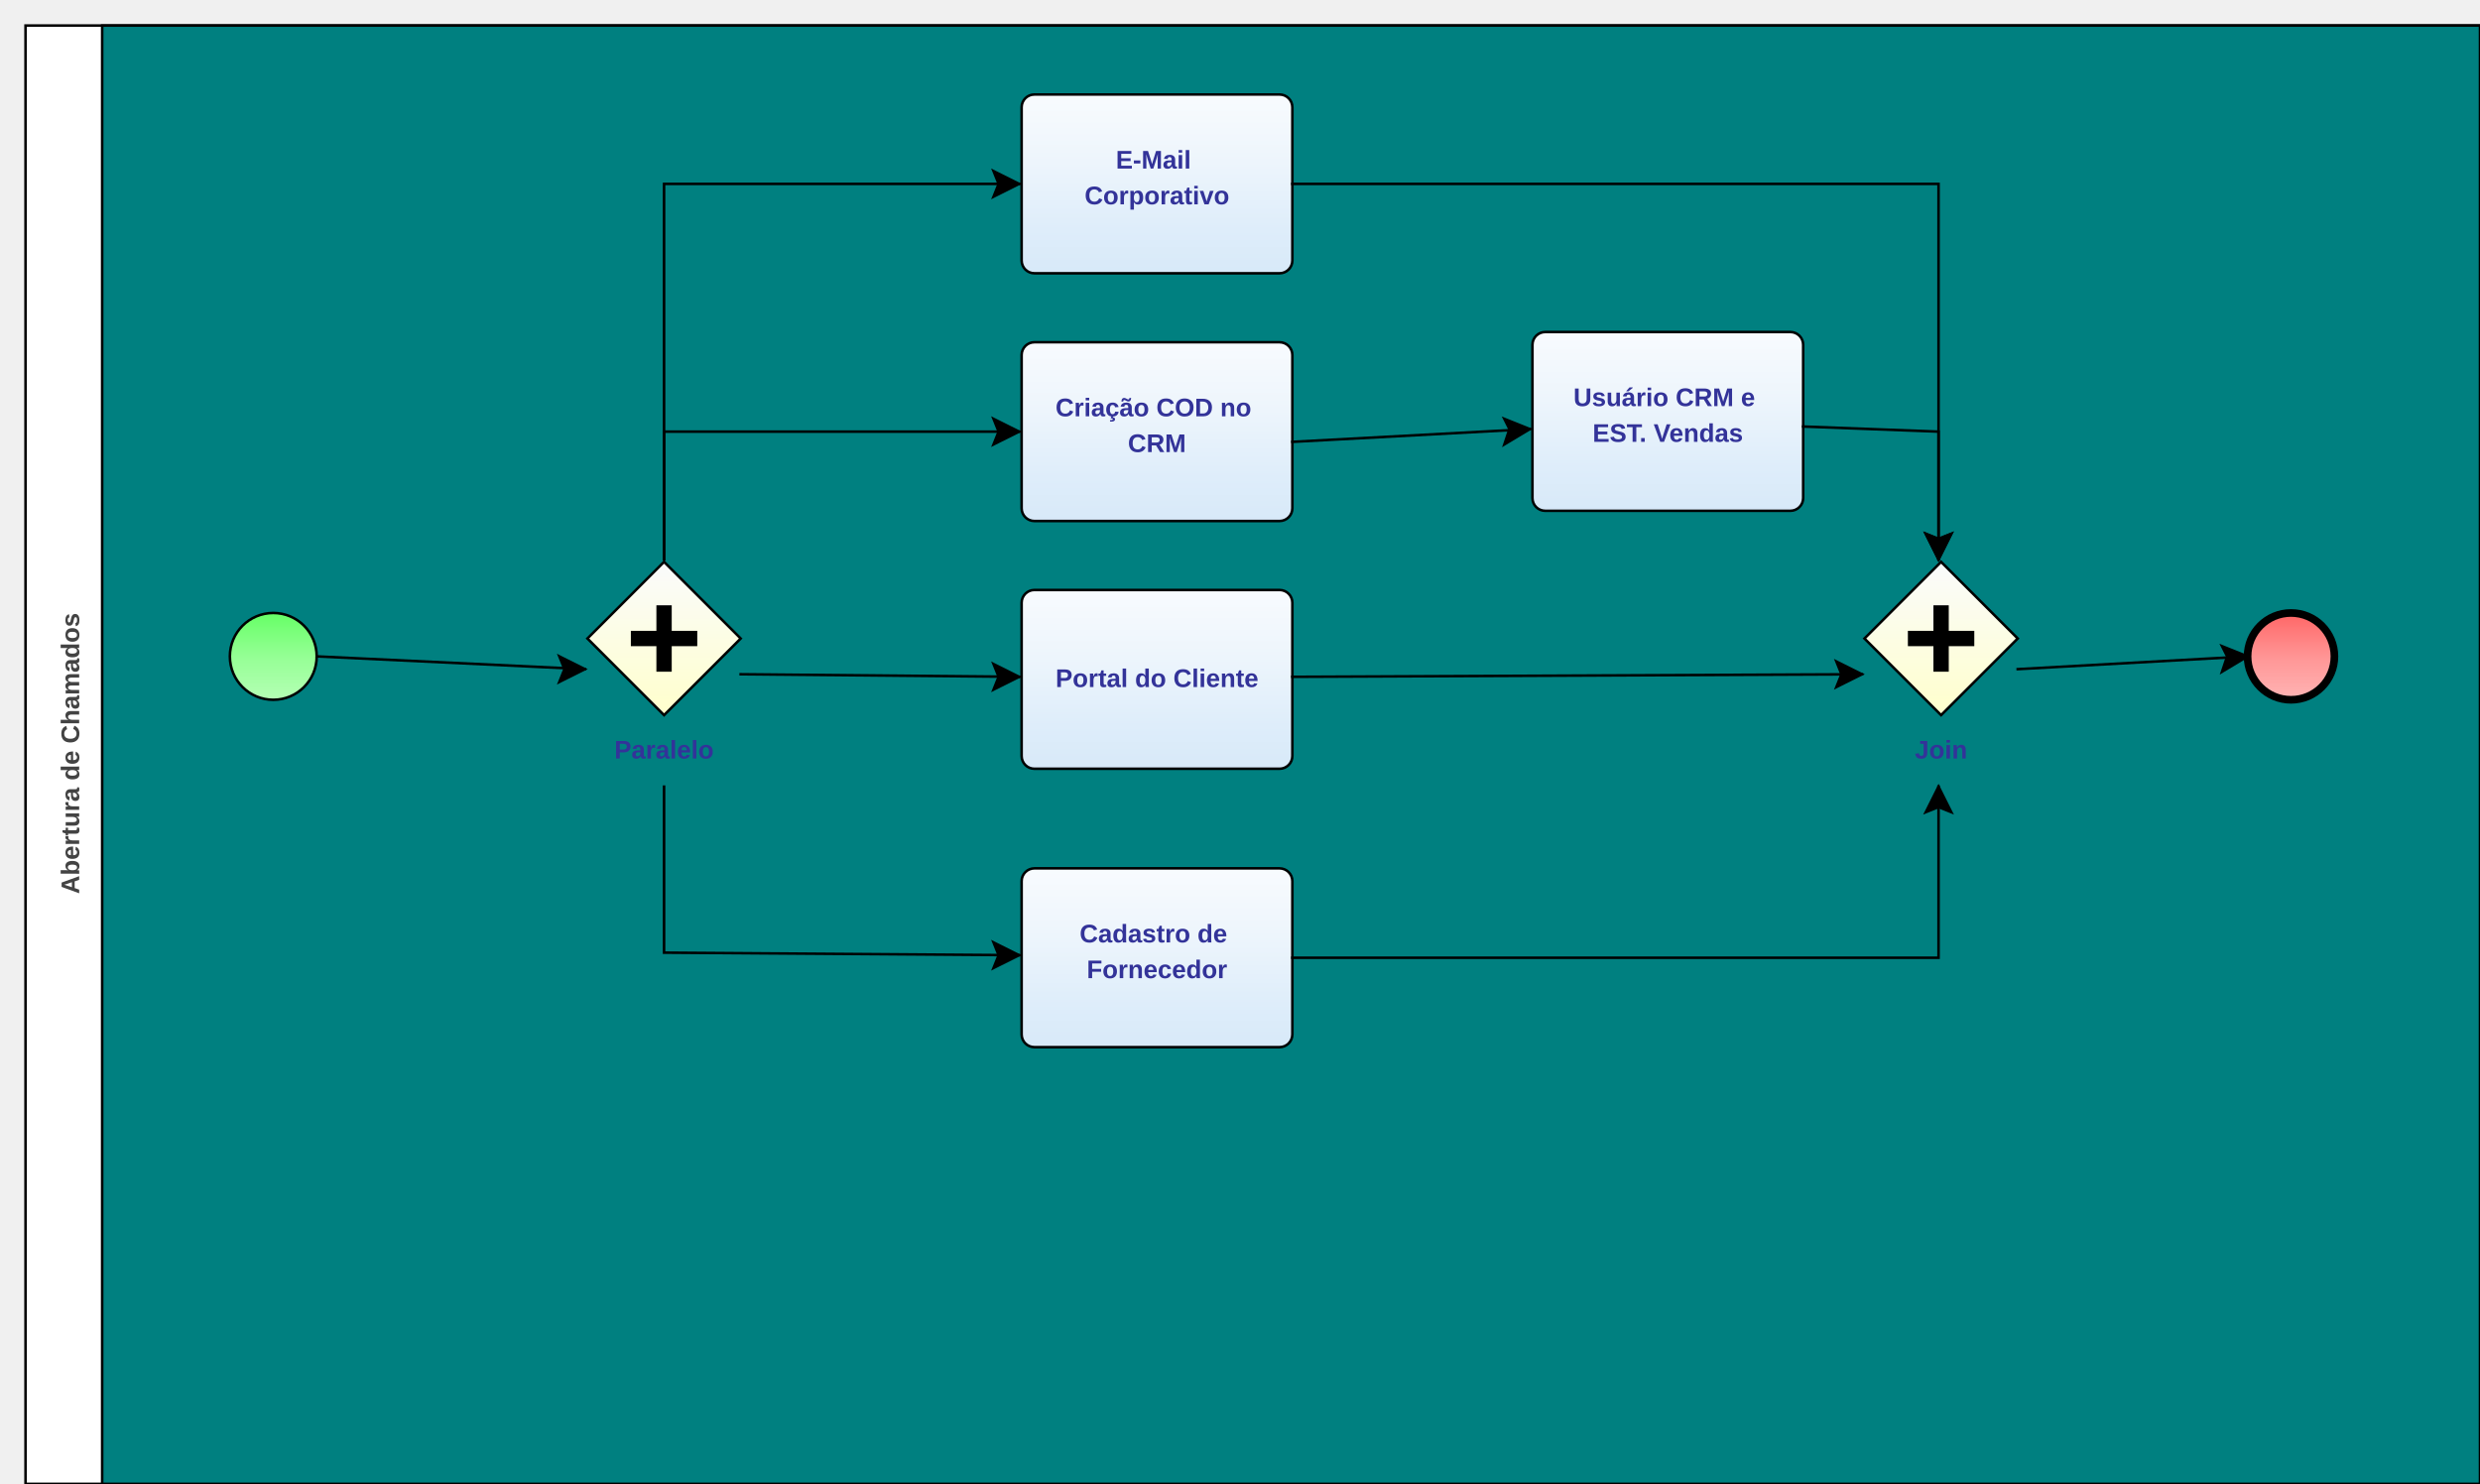
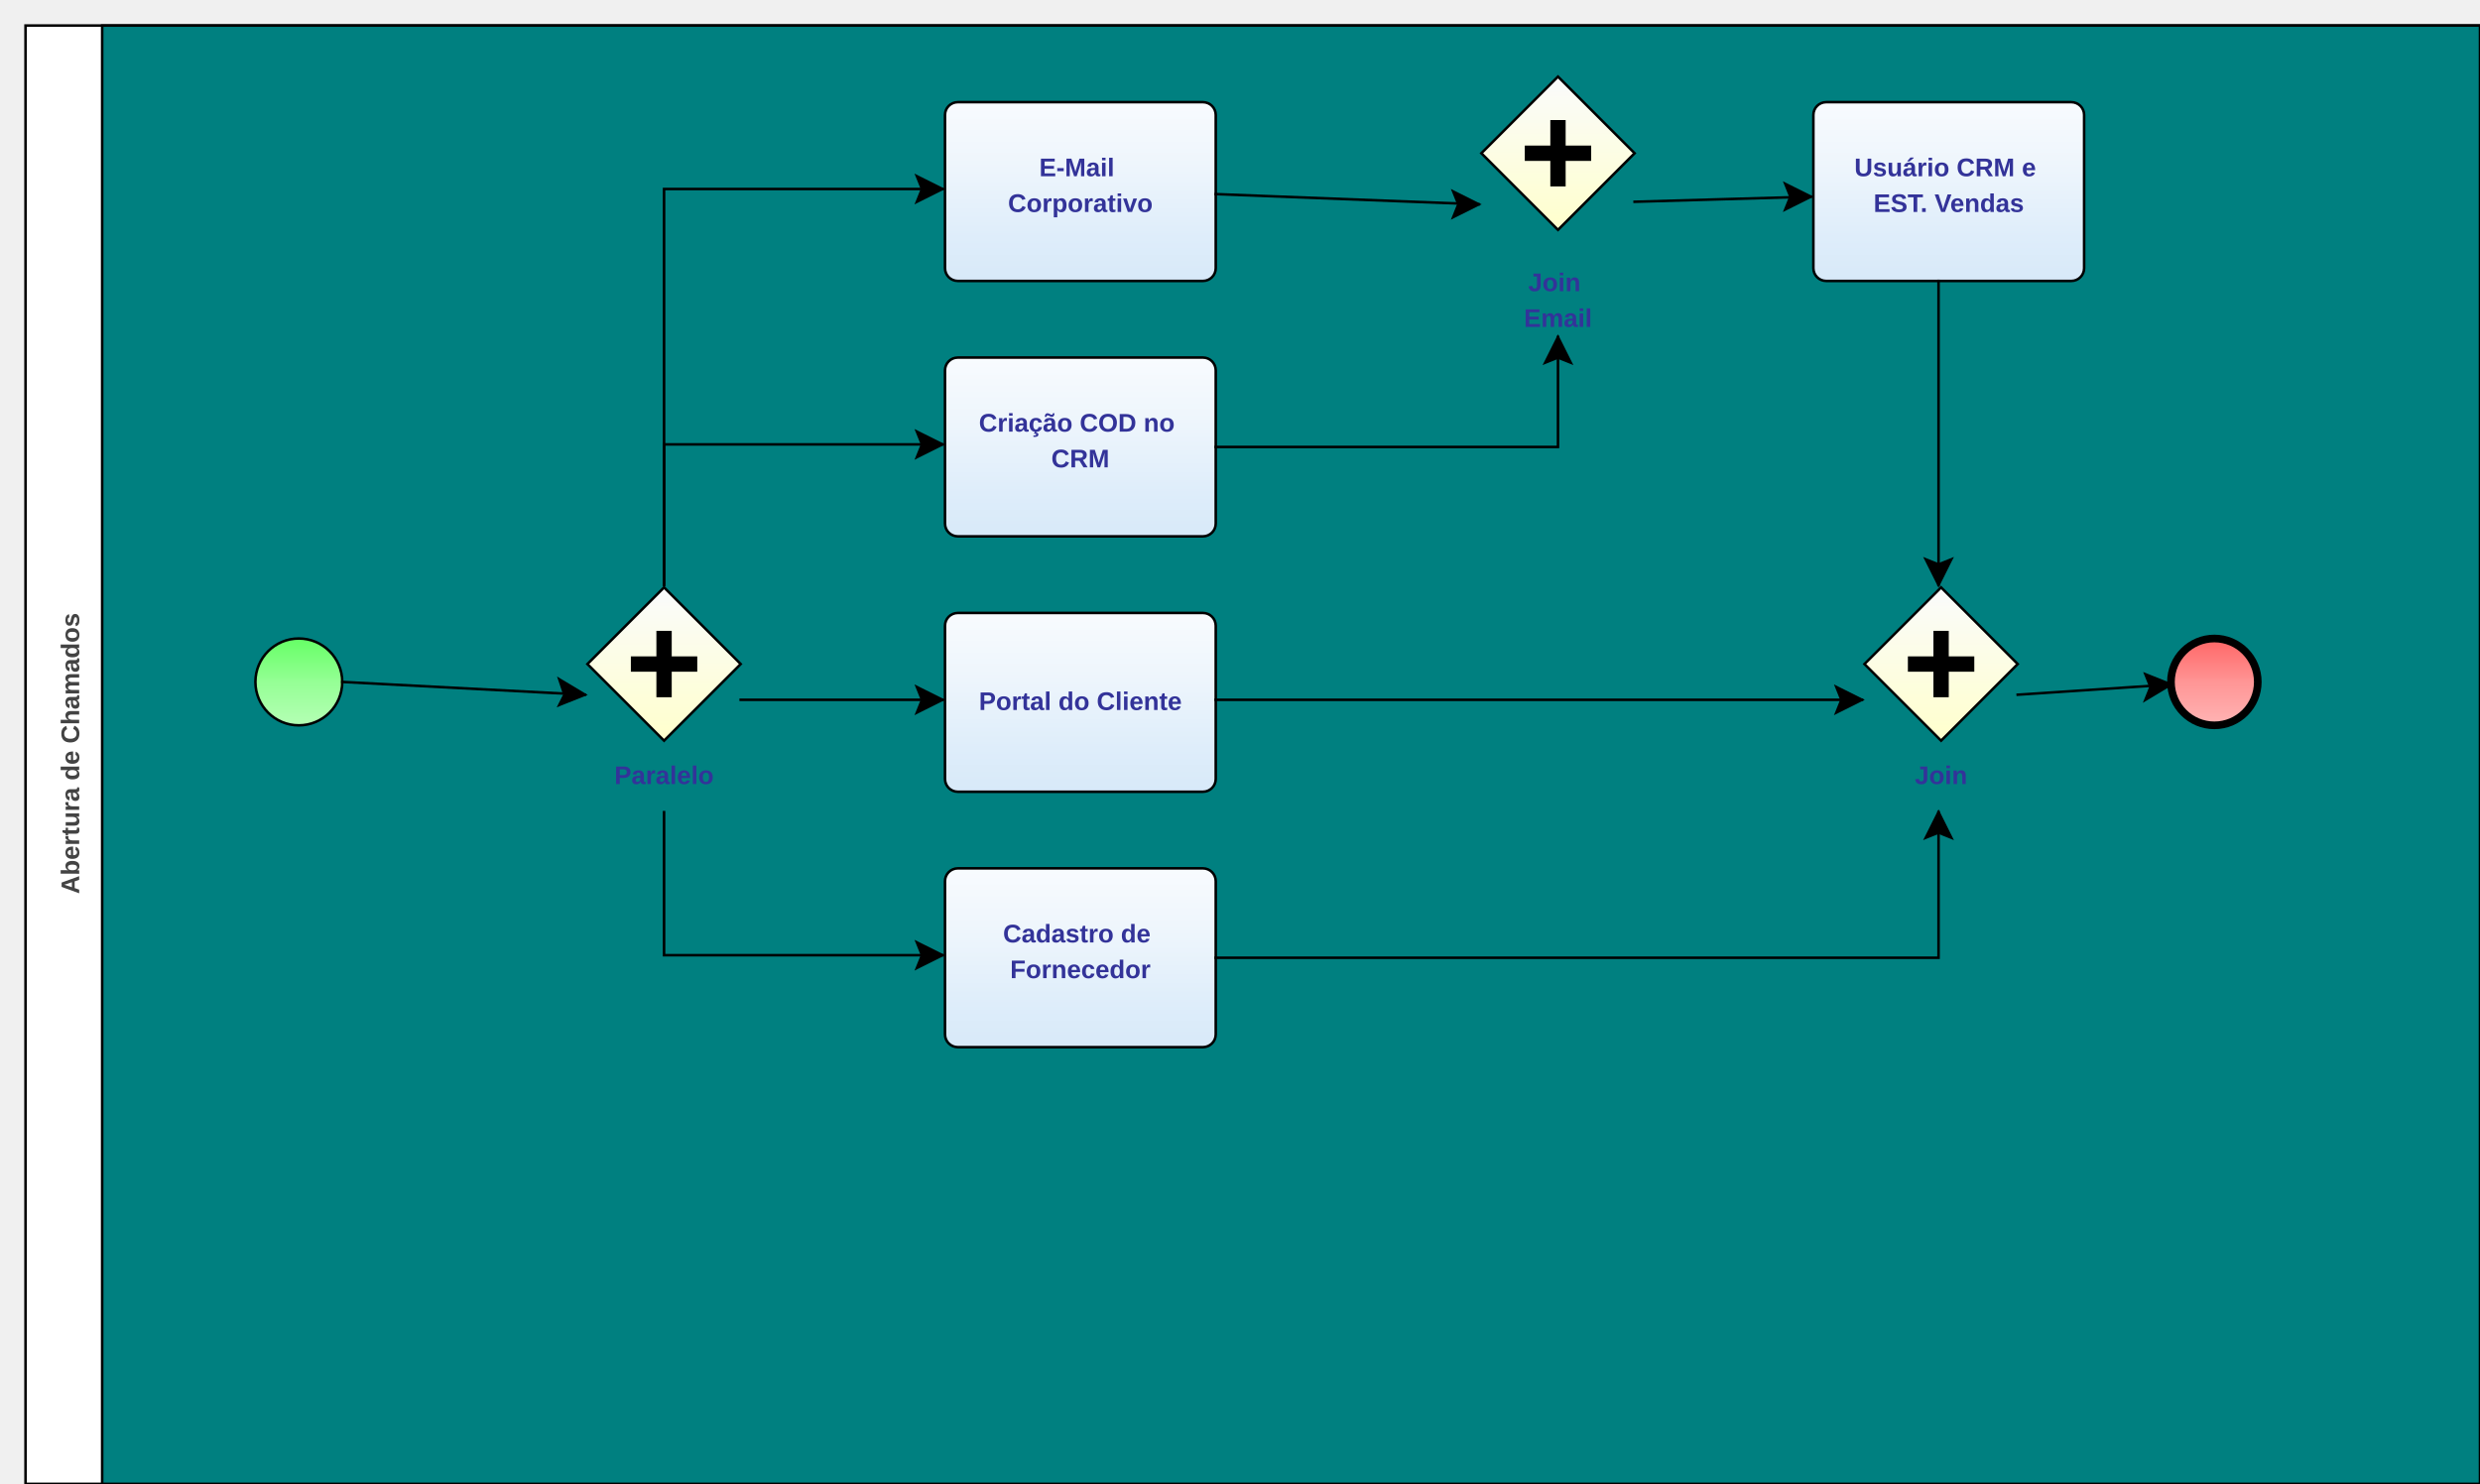
<svg xmlns="http://www.w3.org/2000/svg" xmlns:xlink="http://www.w3.org/1999/xlink" style="stroke-dasharray:none; shape-rendering:auto; font-family:'Arial'; text-rendering:auto; fill-opacity:1; color-interpolation:auto; color-rendering:auto; font-size:12; fill:black; stroke:black; image-rendering:auto; stroke-miterlimit:10; stroke-linecap:square; stroke-linejoin:miter; font-style:normal; stroke-width:1; stroke-dashoffset:0; font-weight:normal; stroke-opacity:1;" contentScriptType="text/ecmascript" preserveAspectRatio="xMidYMid meet" zoomAndPan="magnify" version="1.0" contentStyleType="text/css" xml:xlink="http://www.w3.org/1999/xlink" width="971" height="581">
  <rect x="10" y="10" width="961" height="571" ry="0" rx="0" style="stroke:#000000; fill:#FFFFFF" />
  <rect x="40" y="10" width="931" height="571" ry="0" rx="0" style="stroke:#000000; fill:#008080" />
  <g componentSequence="2">
    <text x="-295" y="47" transform="rotate(270)" text-anchor="middle" style="font-weight:bold;font-size:10px;stroke:none; fill:#434343" />
  </g>
  <g componentSequence="1">
    <text x="-295" y="17" transform="rotate(270)" text-anchor="middle" style="font-weight:bold;font-size:10px;stroke:none; fill:#434343">
      <tspan dy="14" x="-295">Abertura de Chamados</tspan>
    </text>
  </g>
  <g sequence="4">
-     <ellipse cx="107" cy="257" rx="17" ry="17" stroke-width="1" style="fill:url(#linearGradient66FF6696FF96B6FFB6_1595061237);" stroke="336633" />
+     <ellipse cx="117" cy="267" rx="17" ry="17" stroke-width="1" style="fill:url(#linearGradient66FF6696FF96B6FFB6_1982310399);" stroke="336633" />
  </g>
  <g sequence="9">
-     <rect x="400" y="37" width="106" height="70" ry="5" rx="5" style="fill:url(#linearGradientF8FBFEEDF5FCDEEDFAD4E7F8E2E5E9_1372931687);" stroke="191970" />
+     <rect x="370" y="40" width="106" height="70" ry="5" rx="5" style="fill:url(#linearGradientF8FBFEEDF5FCDEEDFAD4E7F8E2E5E9_2027964235);" stroke="191970" />
  </g>
  <g componentSequence="9">
-     <text x="453" y="52" text-anchor="middle" style="font-weight:bold;font-size:10px;stroke:none; fill:#333399">
-       <tspan dy="14" x="453">E-Mail</tspan>
-       <tspan dy="14" x="453">Corporativo</tspan>
+     <text x="423" y="55" text-anchor="middle" style="font-weight:bold;font-size:10px;stroke:none; fill:#333399">
+       <tspan dy="14" x="423">E-Mail</tspan>
+       <tspan dy="14" x="423">Corporativo</tspan>
    </text>
  </g>
  <g sequence="11">
-     <rect x="400" y="134" width="106" height="70" ry="5" rx="5" style="fill:url(#linearGradientF8FBFEEDF5FCDEEDFAD4E7F8E2E5E9_1441454213);" stroke="191970" />
+     <rect x="370" y="140" width="106" height="70" ry="5" rx="5" style="fill:url(#linearGradientF8FBFEEDF5FCDEEDFAD4E7F8E2E5E9_2095041679);" stroke="191970" />
  </g>
  <g componentSequence="11">
-     <text x="453" y="149" text-anchor="middle" style="font-weight:bold;font-size:10px;stroke:none; fill:#333399">
-       <tspan dy="14" x="453">Criação COD no</tspan>
-       <tspan dy="14" x="453">CRM</tspan>
+     <text x="423" y="155" text-anchor="middle" style="font-weight:bold;font-size:10px;stroke:none; fill:#333399">
+       <tspan dy="14" x="423">Criação COD no</tspan>
+       <tspan dy="14" x="423">CRM</tspan>
    </text>
  </g>
  <g sequence="13">
-     <rect x="400" y="231" width="106" height="70" ry="5" rx="5" style="fill:url(#linearGradientF8FBFEEDF5FCDEEDFAD4E7F8E2E5E9_283659356);" stroke="191970" />
+     <rect x="370" y="240" width="106" height="70" ry="5" rx="5" style="fill:url(#linearGradientF8FBFEEDF5FCDEEDFAD4E7F8E2E5E9_970804592);" stroke="191970" />
  </g>
  <g componentSequence="13">
-     <text x="453" y="255" text-anchor="middle" style="font-weight:bold;font-size:10px;stroke:none; fill:#333399">
-       <tspan dy="14" x="453">Portal do Cliente</tspan>
+     <text x="423" y="264" text-anchor="middle" style="font-weight:bold;font-size:10px;stroke:none; fill:#333399">
+       <tspan dy="14" x="423">Portal do Cliente</tspan>
    </text>
  </g>
  <g sequence="15">
-     <rect x="600" y="130" width="106" height="70" ry="5" rx="5" style="fill:url(#linearGradientF8FBFEEDF5FCDEEDFAD4E7F8E2E5E9_1521469615);" stroke="191970" />
+     <rect x="710" y="40" width="106" height="70" ry="5" rx="5" style="fill:url(#linearGradientF8FBFEEDF5FCDEEDFAD4E7F8E2E5E9_1913523691);" stroke="191970" />
  </g>
  <g componentSequence="15">
-     <text x="653" y="145" text-anchor="middle" style="font-weight:bold;font-size:10px;stroke:none; fill:#333399">
-       <tspan dy="14" x="653">Usuário CRM e</tspan>
-       <tspan dy="14" x="653">EST. Vendas</tspan>
+     <text x="763" y="55" text-anchor="middle" style="font-weight:bold;font-size:10px;stroke:none; fill:#333399">
+       <tspan dy="14" x="763">Usuário CRM e</tspan>
+       <tspan dy="14" x="763">EST. Vendas</tspan>
    </text>
  </g>
  <g sequence="21">
-     <ellipse cx="897" cy="257" rx="17" ry="17" stroke-width="3" style="fill:url(#linearGradientFF6666FF9696FFB6B6_556948451);" stroke="993333" />
+     <ellipse cx="867" cy="267" rx="17" ry="17" stroke-width="3" style="fill:url(#linearGradientFF6666FF9696FFB6B6_145676030);" stroke="993333" />
  </g>
  <g sequence="23">
-     <rect x="400" y="340" width="106" height="70" ry="5" rx="5" style="fill:url(#linearGradientF8FBFEEDF5FCDEEDFAD4E7F8E2E5E9_580878768);" stroke="191970" />
+     <rect x="370" y="340" width="106" height="70" ry="5" rx="5" style="fill:url(#linearGradientF8FBFEEDF5FCDEEDFAD4E7F8E2E5E9_177719504);" stroke="191970" />
  </g>
  <g componentSequence="23">
-     <text x="453" y="355" text-anchor="middle" style="font-weight:bold;font-size:10px;stroke:none; fill:#333399">
-       <tspan dy="14" x="453">Cadastro de</tspan>
-       <tspan dy="14" x="453">Fornecedor</tspan>
+     <text x="423" y="355" text-anchor="middle" style="font-weight:bold;font-size:10px;stroke:none; fill:#333399">
+       <tspan dy="14" x="423">Cadastro de</tspan>
+       <tspan dy="14" x="423">Fornecedor</tspan>
    </text>
  </g>
  <g sequence="26">
-     <polygon points=" 230 250 260 220 290 250 260 280 230 250" style="fill:url(#linearGradientFAFBFCFFFFCC_1892135699);" stroke="000000" />
+     <polygon points=" 230 260 260 230 290 260 260 290 230 260" style="fill:url(#linearGradientFAFBFCFFFFCC_1509077567);" stroke="000000" />
  </g>
-   <path style="fill:none; stroke-width:6; stroke:#000000;" d="M250.0 250.0 L270.0 250.0" />
-   <path style="fill:none; stroke-width:6; stroke:#000000;" d="M260.0 240.0 L260.0 260.0" />
+   <path style="fill:none; stroke-width:6; stroke:#000000;" d="M250.0 260.0 L270.0 260.0" />
+   <path style="fill:none; stroke-width:6; stroke:#000000;" d="M260.0 250.0 L260.0 270.0" />
  <g componentSequence="26">
-     <text x="260" y="283" text-anchor="middle" style="font-weight:bold;font-size:10px;stroke:none; fill:#333399">
+     <text x="260" y="293" text-anchor="middle" style="font-weight:bold;font-size:10px;stroke:none; fill:#333399">
      <tspan dy="14" x="260">Paralelo</tspan>
    </text>
  </g>
  <g sequence="27">
-     <polygon points=" 730 250 760 220 790 250 760 280 730 250" style="fill:url(#linearGradientFAFBFCFFFFCC_1409935124);" stroke="000000" />
+     <polygon points=" 730 260 760 230 790 260 760 290 730 260" style="fill:url(#linearGradientFAFBFCFFFFCC_1527881151);" stroke="000000" />
  </g>
-   <path style="fill:none; stroke-width:6; stroke:#000000;" d="M750.0 250.0 L770.0 250.0" />
-   <path style="fill:none; stroke-width:6; stroke:#000000;" d="M760.0 240.0 L760.0 260.0" />
+   <path style="fill:none; stroke-width:6; stroke:#000000;" d="M750.0 260.0 L770.0 260.0" />
+   <path style="fill:none; stroke-width:6; stroke:#000000;" d="M760.0 250.0 L760.0 270.0" />
  <g componentSequence="27">
-     <text x="760" y="283" text-anchor="middle" style="font-weight:bold;font-size:10px;stroke:none; fill:#333399">
+     <text x="760" y="293" text-anchor="middle" style="font-weight:bold;font-size:10px;stroke:none; fill:#333399">
      <tspan dy="14" x="760">Join</tspan>
    </text>
  </g>
+   <g sequence="43">
+     <polygon points=" 580 60 610 30 640 60 610 90 580 60" style="fill:url(#linearGradientFAFBFCFFFFCC_636922117);" stroke="000000" />
+   </g>
+   <path style="fill:none; stroke-width:6; stroke:#000000;" d="M600.0 60.0 L620.0 60.0" />
+   <path style="fill:none; stroke-width:6; stroke:#000000;" d="M610.0 50.0 L610.0 70.0" />
+   <g componentSequence="43">
+     <text x="610" y="100" text-anchor="middle" style="font-weight:bold;font-size:10px;stroke:none; fill:#333399">
+       <tspan dy="14" x="610">Join</tspan>
+       <tspan dy="14" x="610">Email</tspan>
+     </text>
+   </g>
  <g componentSequence="28">
-     <text x="845" y="260" style="font-size:10px;font-weight:none;stroke:none; fill:#333399" text-anchor="left" />
+     <text x="830" y="270" style="font-size:10px;font-weight:none;stroke:none; fill:#333399" text-anchor="left" />
  </g>
  <g componentSequence="29">
-     <text x="270" y="76" style="font-size:10px;font-weight:none;stroke:none; fill:#333399" text-anchor="left" />
+     <text x="270" y="97" style="font-size:10px;font-weight:none;stroke:none; fill:#333399" text-anchor="left" />
  </g>
  <g componentSequence="30">
-     <text x="315" y="169" style="font-size:10px;font-weight:none;stroke:none; fill:#333399" text-anchor="left" />
+     <text x="297" y="174" style="font-size:10px;font-weight:none;stroke:none; fill:#333399" text-anchor="left" />
  </g>
  <g componentSequence="31">
-     <text x="355" y="265" style="font-size:10px;font-weight:none;stroke:none; fill:#333399" text-anchor="left" />
+     <text x="340" y="274" style="font-size:10px;font-weight:none;stroke:none; fill:#333399" text-anchor="left" />
  </g>
  <g componentSequence="33">
-     <text x="307" y="373" style="font-size:10px;font-weight:none;stroke:none; fill:#333399" text-anchor="left" />
+     <text x="297" y="374" style="font-size:10px;font-weight:none;stroke:none; fill:#333399" text-anchor="left" />
  </g>
  <g componentSequence="34">
-     <text x="187" y="260" style="font-size:10px;font-weight:none;stroke:none; fill:#333399" text-anchor="left" />
+     <text x="192" y="270" style="font-size:10px;font-weight:none;stroke:none; fill:#333399" text-anchor="left" />
  </g>
  <g componentSequence="35">
-     <text x="676" y="375" style="font-size:10px;font-weight:none;stroke:none; fill:#333399" text-anchor="left" />
-   </g>
-   <g componentSequence="39">
-     <text x="716" y="72" style="font-size:10px;font-weight:none;stroke:none; fill:#333399" text-anchor="left" />
+     <text x="656" y="375" style="font-size:10px;font-weight:none;stroke:none; fill:#333399" text-anchor="left" />
  </g>
  <g componentSequence="40">
-     <text x="628" y="265" style="font-size:10px;font-weight:none;stroke:none; fill:#333399" text-anchor="left" />
-   </g>
-   <g componentSequence="41">
-     <text x="563" y="171" style="font-size:10px;font-weight:none;stroke:none; fill:#333399" text-anchor="left" />
+     <text x="613" y="274" style="font-size:10px;font-weight:none;stroke:none; fill:#333399" text-anchor="left" />
  </g>
  <g componentSequence="42">
-     <text x="767" y="169" style="font-size:10px;font-weight:none;stroke:none; fill:#333399" text-anchor="left" />
+     <text x="769" y="170" style="font-size:10px;font-weight:none;stroke:none; fill:#333399" text-anchor="left" />
  </g>
-   <path style="fill:none; stroke:#000000;stroke-width:1" d="M124.0 257.0 L229.0 262.0" />
-   <polygon style="fill:#000000; stroke:#000000;" points=" 219 257 229 262 219 267 221 262" />
-   <path style="fill:none; stroke:#000000;stroke-width:1" d="M506.0 72.0 L670.0 72.0 L759.0 72.0 L759.0 219.0" />
-   <polygon style="fill:#000000; stroke:#000000;" points=" 764 209 759 219 754 209 759 211" />
-   <path style="fill:none; stroke:#000000;stroke-width:1" d="M260.0 219.0 L260.0 72.0 L399.0 72.0" />
-   <polygon style="fill:#000000; stroke:#000000;" points=" 389 67 399 72 389 77 391 72" />
-   <path style="fill:none; stroke:#000000;stroke-width:1" d="M506.0 173.0 L506.0 173.0 L599.0 168.0" />
-   <polygon style="fill:#000000; stroke:#000000;" points=" 589 164 599 168 589 174 591 168" />
-   <path style="fill:none; stroke:#000000;stroke-width:1" d="M260.0 219.0 L260.0 169.0 L399.0 169.0" />
-   <polygon style="fill:#000000; stroke:#000000;" points=" 389 164 399 169 389 174 391 169" />
-   <path style="fill:none; stroke:#000000;stroke-width:1" d="M506.0 265.0 L729.0 264.0" />
-   <polygon style="fill:#000000; stroke:#000000;" points=" 719 259 729 264 719 269 721 264" />
-   <path style="fill:none; stroke:#000000;stroke-width:1" d="M290.0 264.0 L399.0 265.0" />
-   <polygon style="fill:#000000; stroke:#000000;" points=" 389 260 399 265 389 270 391 265" />
-   <path style="fill:none; stroke:#000000;stroke-width:1" d="M706.0 167.0 L759.0 169.0 L759.0 219.0" />
-   <polygon style="fill:#000000; stroke:#000000;" points=" 764 209 759 219 754 209 759 211" />
-   <path style="fill:none; stroke:#000000;stroke-width:1" d="M790.0 262.0 L880.0 257.0" />
-   <polygon style="fill:#000000; stroke:#000000;" points=" 870 253 880 257 870 263 872 257" />
-   <path style="fill:none; stroke:#000000;stroke-width:1" d="M506.0 375.0 L759.0 375.0 L759.0 308.0" />
-   <polygon style="fill:#000000; stroke:#000000;" points=" 754 318 759 308 764 318 759 316" />
-   <path style="fill:none; stroke:#000000;stroke-width:1" d="M260.0 308.0 L260.0 373.0 L399.0 374.0" />
-   <polygon style="fill:#000000; stroke:#000000;" points=" 389 369 399 374 389 379 391 374" />
+   <g componentSequence="44">
+     <text x="575" y="175" style="font-size:10px;font-weight:none;stroke:none; fill:#333399" text-anchor="left" />
+   </g>
+   <g componentSequence="45">
+     <text x="538" y="78" style="font-size:10px;font-weight:none;stroke:none; fill:#333399" text-anchor="left" />
+   </g>
+   <g componentSequence="46">
+     <text x="685" y="78" style="font-size:10px;font-weight:none;stroke:none; fill:#333399" text-anchor="left" />
+   </g>
+   <path style="fill:none; stroke:#000000;stroke-width:1" d="M134.0 267.0 L229.0 272.0" />
+   <polygon style="fill:#000000; stroke:#000000;" points=" 219 266 229 272 219 276 221 272" />
+   <path style="fill:none; stroke:#000000;stroke-width:1" d="M476.0 76.0 L579.0 80.0" />
+   <polygon style="fill:#000000; stroke:#000000;" points=" 569 75 579 80 569 85 571 80" />
+   <path style="fill:none; stroke:#000000;stroke-width:1" d="M260.0 229.0 L260.0 74.0 L369.0 74.0" />
+   <polygon style="fill:#000000; stroke:#000000;" points=" 359 69 369 74 359 79 361 74" />
+   <path style="fill:none; stroke:#000000;stroke-width:1" d="M476.0 175.0 L610.0 175.0 L610.0 132.0" />
+   <polygon style="fill:#000000; stroke:#000000;" points=" 605 142 610 132 615 142 610 140" />
+   <path style="fill:none; stroke:#000000;stroke-width:1" d="M260.0 229.0 L260.0 174.0 L369.0 174.0" />
+   <polygon style="fill:#000000; stroke:#000000;" points=" 359 169 369 174 359 179 361 174" />
+   <path style="fill:none; stroke:#000000;stroke-width:1" d="M476.0 274.0 L729.0 274.0" />
+   <polygon style="fill:#000000; stroke:#000000;" points=" 719 269 729 274 719 279 721 274" />
+   <path style="fill:none; stroke:#000000;stroke-width:1" d="M290.0 274.0 L369.0 274.0" />
+   <polygon style="fill:#000000; stroke:#000000;" points=" 359 269 369 274 359 279 361 274" />
+   <path style="fill:none; stroke:#000000;stroke-width:1" d="M759.0 110.0 L759.0 110.0 L759.0 169.0 L759.0 229.0" />
+   <polygon style="fill:#000000; stroke:#000000;" points=" 764 219 759 229 754 219 759 221" />
+   <path style="fill:none; stroke:#000000;stroke-width:1" d="M640.0 79.0 L709.0 77.0" />
+   <polygon style="fill:#000000; stroke:#000000;" points=" 699 72 709 77 699 82 701 77" />
+   <path style="fill:none; stroke:#000000;stroke-width:1" d="M790.0 272.0 L850.0 268.0" />
+   <polygon style="fill:#000000; stroke:#000000;" points=" 840 264 850 268 840 274 842 269" />
+   <path style="fill:none; stroke:#000000;stroke-width:1" d="M476.0 375.0 L759.0 375.0 L759.0 318.0" />
+   <polygon style="fill:#000000; stroke:#000000;" points=" 754 328 759 318 764 328 759 326" />
+   <path style="fill:none; stroke:#000000;stroke-width:1" d="M260.0 318.0 L260.0 374.0 L369.0 374.0" />
+   <polygon style="fill:#000000; stroke:#000000;" points=" 359 369 369 374 359 379 361 374" />
  <defs>
-     <linearGradient xlink:href="#linearGradient66FF6696FF96B6FFB6" id="linearGradient66FF6696FF96B6FFB6_1595061237" x1="0" y1="240.0" x2="0" y2="275.0" gradientUnits="userSpaceOnUse" xlink:type="simple" xlink:actuate="onLoad" xlink:show="other" />
+     <linearGradient xlink:href="#linearGradient66FF6696FF96B6FFB6" id="linearGradient66FF6696FF96B6FFB6_1982310399" x1="0" y1="250.0" x2="0" y2="285.0" gradientUnits="userSpaceOnUse" xlink:type="simple" xlink:actuate="onLoad" xlink:show="other" />
    <linearGradient id="linearGradient66FF6696FF96B6FFB6">
      <stop style="stop-color:#66FF66;stop-opacity:1;" offset="0.0" id="stop66FF66" />
      <stop style="stop-color:#96FF96;stop-opacity:1;" offset="0.5" id="stop96FF96" />
      <stop style="stop-color:#B6FFB6;stop-opacity:1;" offset="1.0" id="stopB6FFB6" />
    </linearGradient>
-     <linearGradient xlink:href="#linearGradientF8FBFEEDF5FCDEEDFAD4E7F8E2E5E9" id="linearGradientF8FBFEEDF5FCDEEDFAD4E7F8E2E5E9_1372931687" x1="0" y1="37.0" x2="0" y2="143.0" gradientUnits="userSpaceOnUse" xlink:type="simple" xlink:actuate="onLoad" xlink:show="other" />
+     <linearGradient xlink:href="#linearGradientF8FBFEEDF5FCDEEDFAD4E7F8E2E5E9" id="linearGradientF8FBFEEDF5FCDEEDFAD4E7F8E2E5E9_2027964235" x1="0" y1="40.0" x2="0" y2="146.0" gradientUnits="userSpaceOnUse" xlink:type="simple" xlink:actuate="onLoad" xlink:show="other" />
    <linearGradient id="linearGradientF8FBFEEDF5FCDEEDFAD4E7F8E2E5E9">
      <stop style="stop-color:#F8FBFE;stop-opacity:1;" offset="0.0" id="stopF8FBFE" />
      <stop style="stop-color:#EDF5FC;stop-opacity:1;" offset="0.25" id="stopEDF5FC" />
      <stop style="stop-color:#DEEDFA;stop-opacity:1;" offset="0.5" id="stopDEEDFA" />
      <stop style="stop-color:#D4E7F8;stop-opacity:1;" offset="0.75" id="stopD4E7F8" />
      <stop style="stop-color:#E2E5E9;stop-opacity:1;" offset="1.0" id="stopE2E5E9" />
    </linearGradient>
-     <linearGradient xlink:href="#linearGradientF8FBFEEDF5FCDEEDFAD4E7F8E2E5E9" id="linearGradientF8FBFEEDF5FCDEEDFAD4E7F8E2E5E9_1441454213" x1="0" y1="134.0" x2="0" y2="240.0" gradientUnits="userSpaceOnUse" xlink:type="simple" xlink:actuate="onLoad" xlink:show="other" />
-     <linearGradient xlink:href="#linearGradientF8FBFEEDF5FCDEEDFAD4E7F8E2E5E9" id="linearGradientF8FBFEEDF5FCDEEDFAD4E7F8E2E5E9_283659356" x1="0" y1="231.0" x2="0" y2="337.0" gradientUnits="userSpaceOnUse" xlink:type="simple" xlink:actuate="onLoad" xlink:show="other" />
-     <linearGradient xlink:href="#linearGradientF8FBFEEDF5FCDEEDFAD4E7F8E2E5E9" id="linearGradientF8FBFEEDF5FCDEEDFAD4E7F8E2E5E9_1521469615" x1="0" y1="130.0" x2="0" y2="236.0" gradientUnits="userSpaceOnUse" xlink:type="simple" xlink:actuate="onLoad" xlink:show="other" />
-     <linearGradient xlink:href="#linearGradientFF6666FF9696FFB6B6" id="linearGradientFF6666FF9696FFB6B6_556948451" x1="0" y1="240.0" x2="0" y2="275.0" gradientUnits="userSpaceOnUse" xlink:type="simple" xlink:actuate="onLoad" xlink:show="other" />
+     <linearGradient xlink:href="#linearGradientF8FBFEEDF5FCDEEDFAD4E7F8E2E5E9" id="linearGradientF8FBFEEDF5FCDEEDFAD4E7F8E2E5E9_2095041679" x1="0" y1="140.0" x2="0" y2="246.0" gradientUnits="userSpaceOnUse" xlink:type="simple" xlink:actuate="onLoad" xlink:show="other" />
+     <linearGradient xlink:href="#linearGradientF8FBFEEDF5FCDEEDFAD4E7F8E2E5E9" id="linearGradientF8FBFEEDF5FCDEEDFAD4E7F8E2E5E9_970804592" x1="0" y1="240.0" x2="0" y2="346.0" gradientUnits="userSpaceOnUse" xlink:type="simple" xlink:actuate="onLoad" xlink:show="other" />
+     <linearGradient xlink:href="#linearGradientF8FBFEEDF5FCDEEDFAD4E7F8E2E5E9" id="linearGradientF8FBFEEDF5FCDEEDFAD4E7F8E2E5E9_1913523691" x1="0" y1="40.0" x2="0" y2="146.0" gradientUnits="userSpaceOnUse" xlink:type="simple" xlink:actuate="onLoad" xlink:show="other" />
+     <linearGradient xlink:href="#linearGradientFF6666FF9696FFB6B6" id="linearGradientFF6666FF9696FFB6B6_145676030" x1="0" y1="250.0" x2="0" y2="285.0" gradientUnits="userSpaceOnUse" xlink:type="simple" xlink:actuate="onLoad" xlink:show="other" />
    <linearGradient id="linearGradientFF6666FF9696FFB6B6">
      <stop style="stop-color:#FF6666;stop-opacity:1;" offset="0.0" id="stopFF6666" />
      <stop style="stop-color:#FF9696;stop-opacity:1;" offset="0.5" id="stopFF9696" />
      <stop style="stop-color:#FFB6B6;stop-opacity:1;" offset="1.0" id="stopFFB6B6" />
    </linearGradient>
-     <linearGradient xlink:href="#linearGradientF8FBFEEDF5FCDEEDFAD4E7F8E2E5E9" id="linearGradientF8FBFEEDF5FCDEEDFAD4E7F8E2E5E9_580878768" x1="0" y1="340.0" x2="0" y2="446.0" gradientUnits="userSpaceOnUse" xlink:type="simple" xlink:actuate="onLoad" xlink:show="other" />
-     <linearGradient xlink:href="#linearGradientFAFBFCFFFFCC" id="linearGradientFAFBFCFFFFCC_1892135699" x1="0" y1="220.0" x2="0" y2="280.0" gradientUnits="userSpaceOnUse" xlink:type="simple" xlink:actuate="onLoad" xlink:show="other" />
+     <linearGradient xlink:href="#linearGradientF8FBFEEDF5FCDEEDFAD4E7F8E2E5E9" id="linearGradientF8FBFEEDF5FCDEEDFAD4E7F8E2E5E9_177719504" x1="0" y1="340.0" x2="0" y2="446.0" gradientUnits="userSpaceOnUse" xlink:type="simple" xlink:actuate="onLoad" xlink:show="other" />
+     <linearGradient xlink:href="#linearGradientFAFBFCFFFFCC" id="linearGradientFAFBFCFFFFCC_1509077567" x1="0" y1="230.0" x2="0" y2="290.0" gradientUnits="userSpaceOnUse" xlink:type="simple" xlink:actuate="onLoad" xlink:show="other" />
    <linearGradient id="linearGradientFAFBFCFFFFCC">
      <stop style="stop-color:#FAFBFC;stop-opacity:1;" offset="0.0" id="stopFAFBFC" />
      <stop style="stop-color:#FFFFCC;stop-opacity:1;" offset="1.0" id="stopFFFFCC" />
    </linearGradient>
-     <linearGradient xlink:href="#linearGradientFAFBFCFFFFCC" id="linearGradientFAFBFCFFFFCC_1409935124" x1="0" y1="220.0" x2="0" y2="280.0" gradientUnits="userSpaceOnUse" xlink:type="simple" xlink:actuate="onLoad" xlink:show="other" />
+     <linearGradient xlink:href="#linearGradientFAFBFCFFFFCC" id="linearGradientFAFBFCFFFFCC_1527881151" x1="0" y1="230.0" x2="0" y2="290.0" gradientUnits="userSpaceOnUse" xlink:type="simple" xlink:actuate="onLoad" xlink:show="other" />
+     <linearGradient xlink:href="#linearGradientFAFBFCFFFFCC" id="linearGradientFAFBFCFFFFCC_636922117" x1="0" y1="30.0" x2="0" y2="90.0" gradientUnits="userSpaceOnUse" xlink:type="simple" xlink:actuate="onLoad" xlink:show="other" />
  </defs>
</svg>
